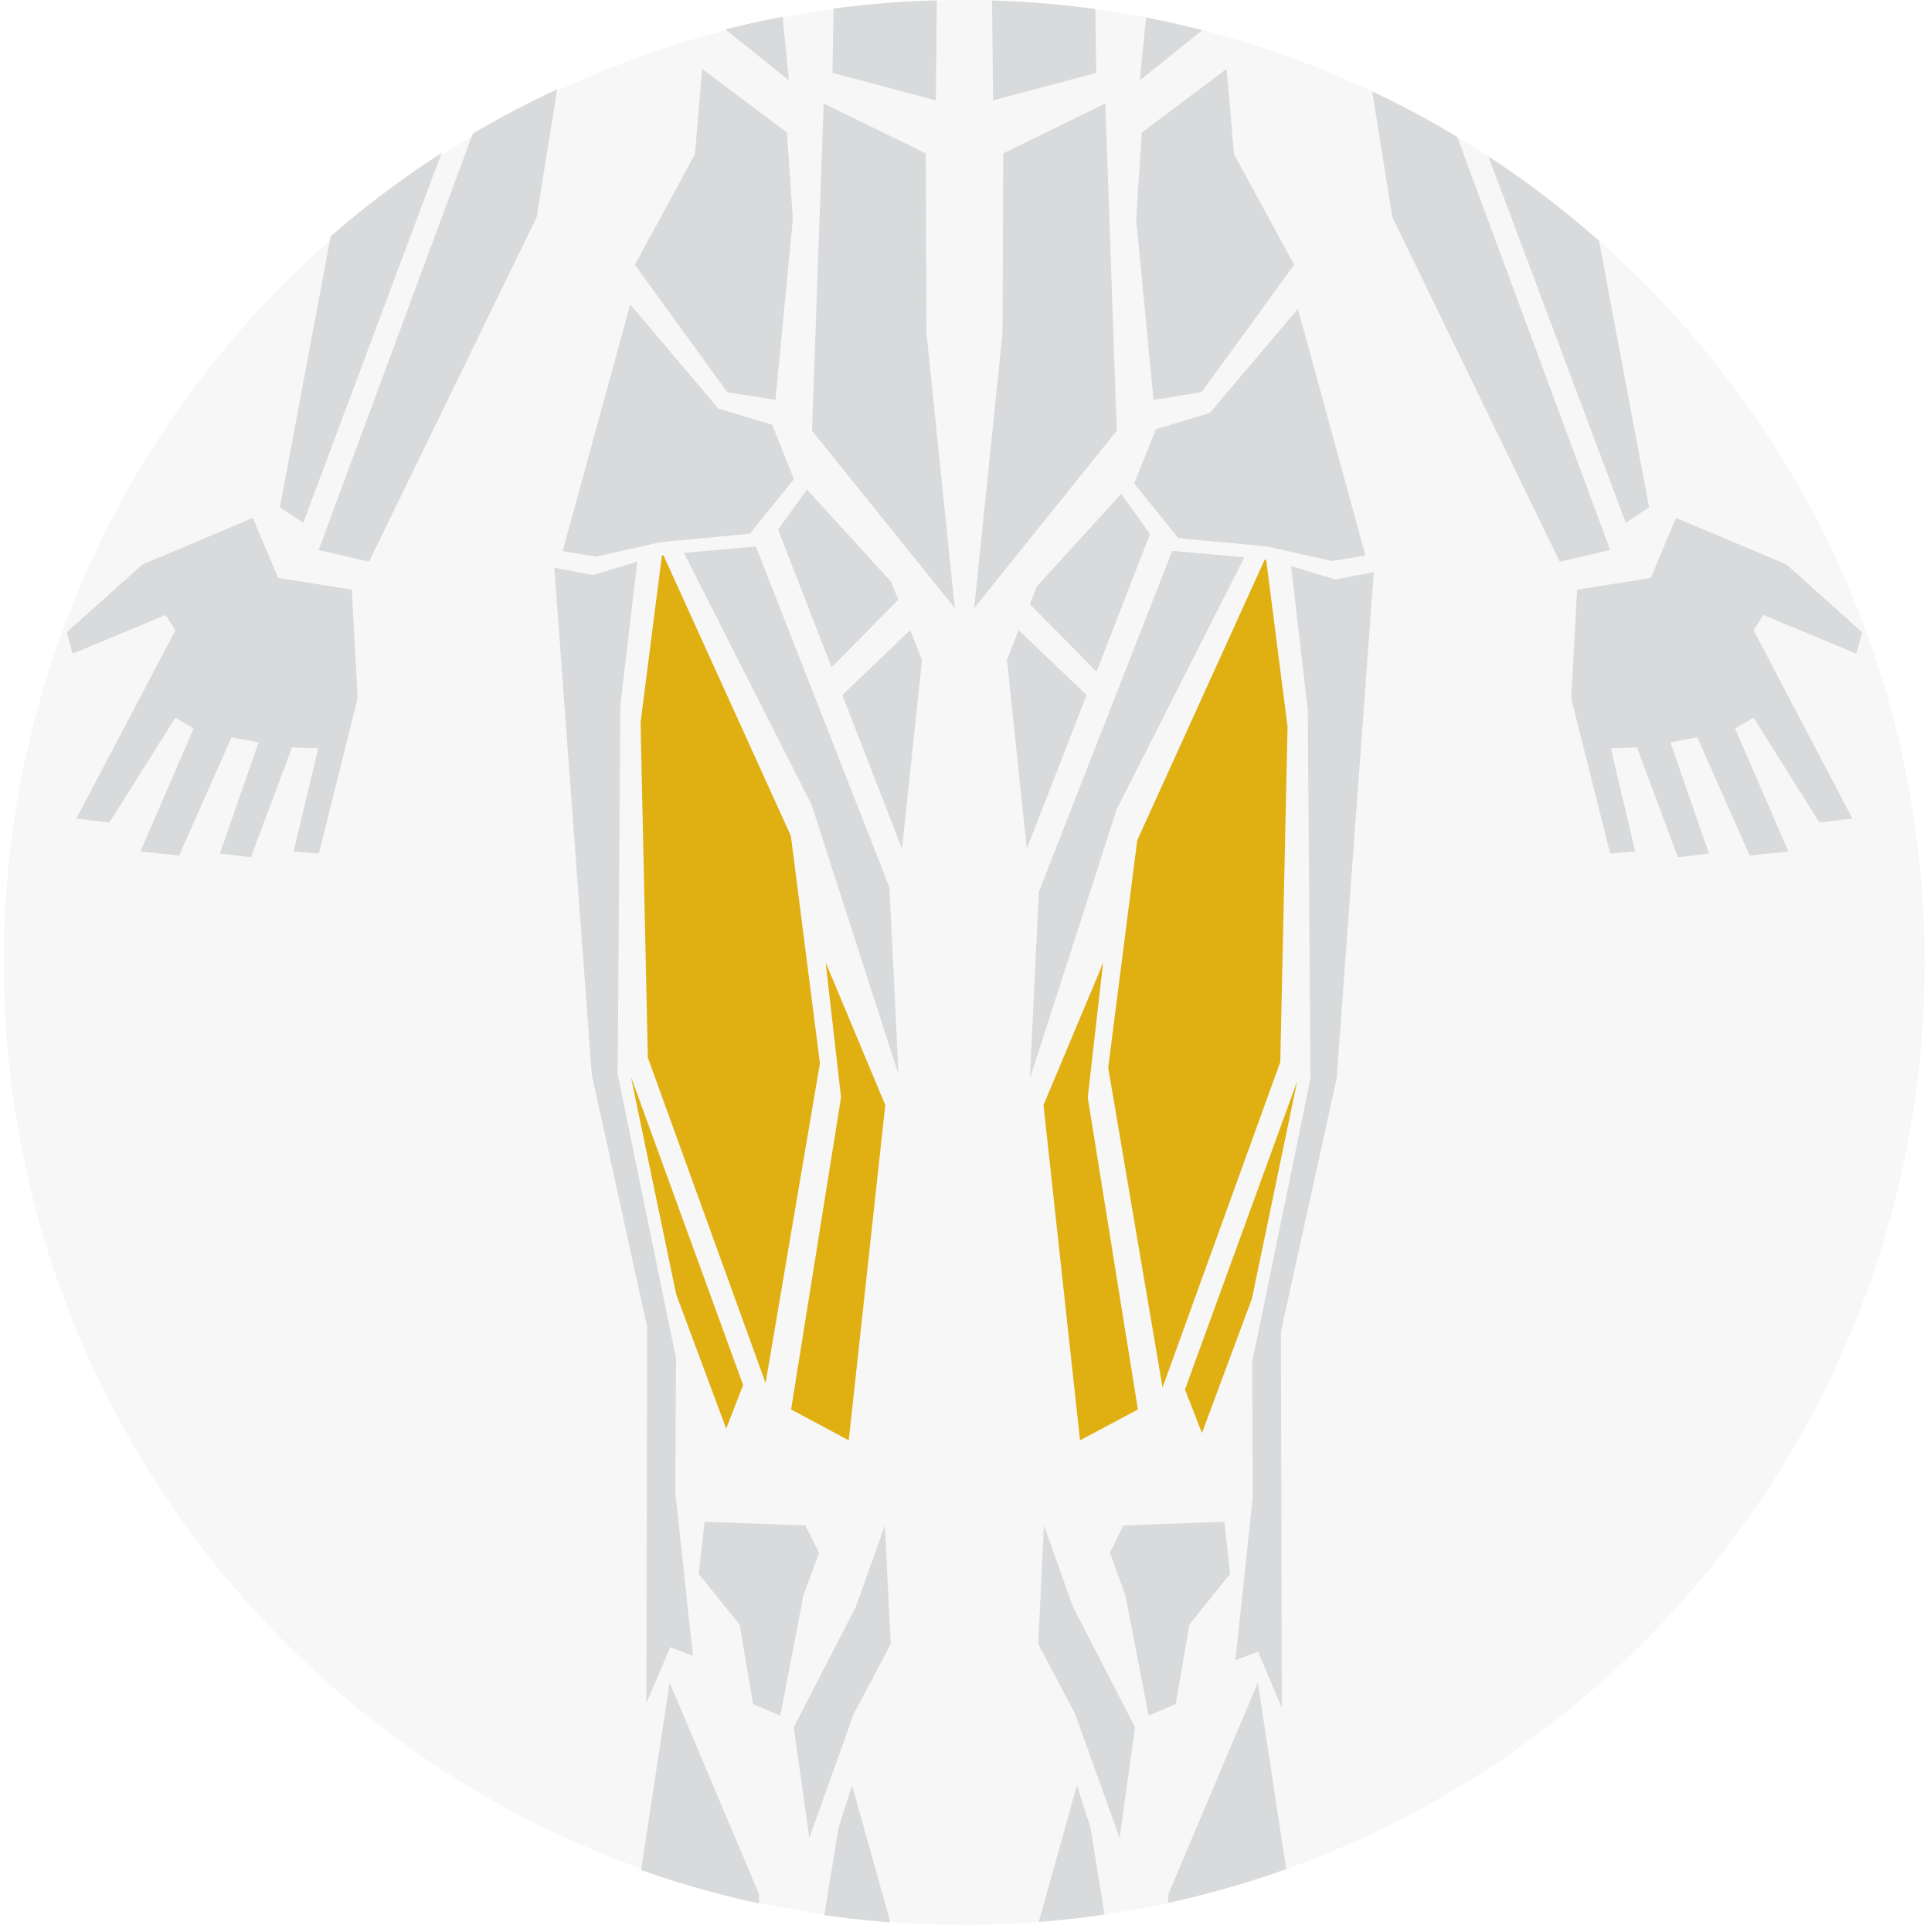
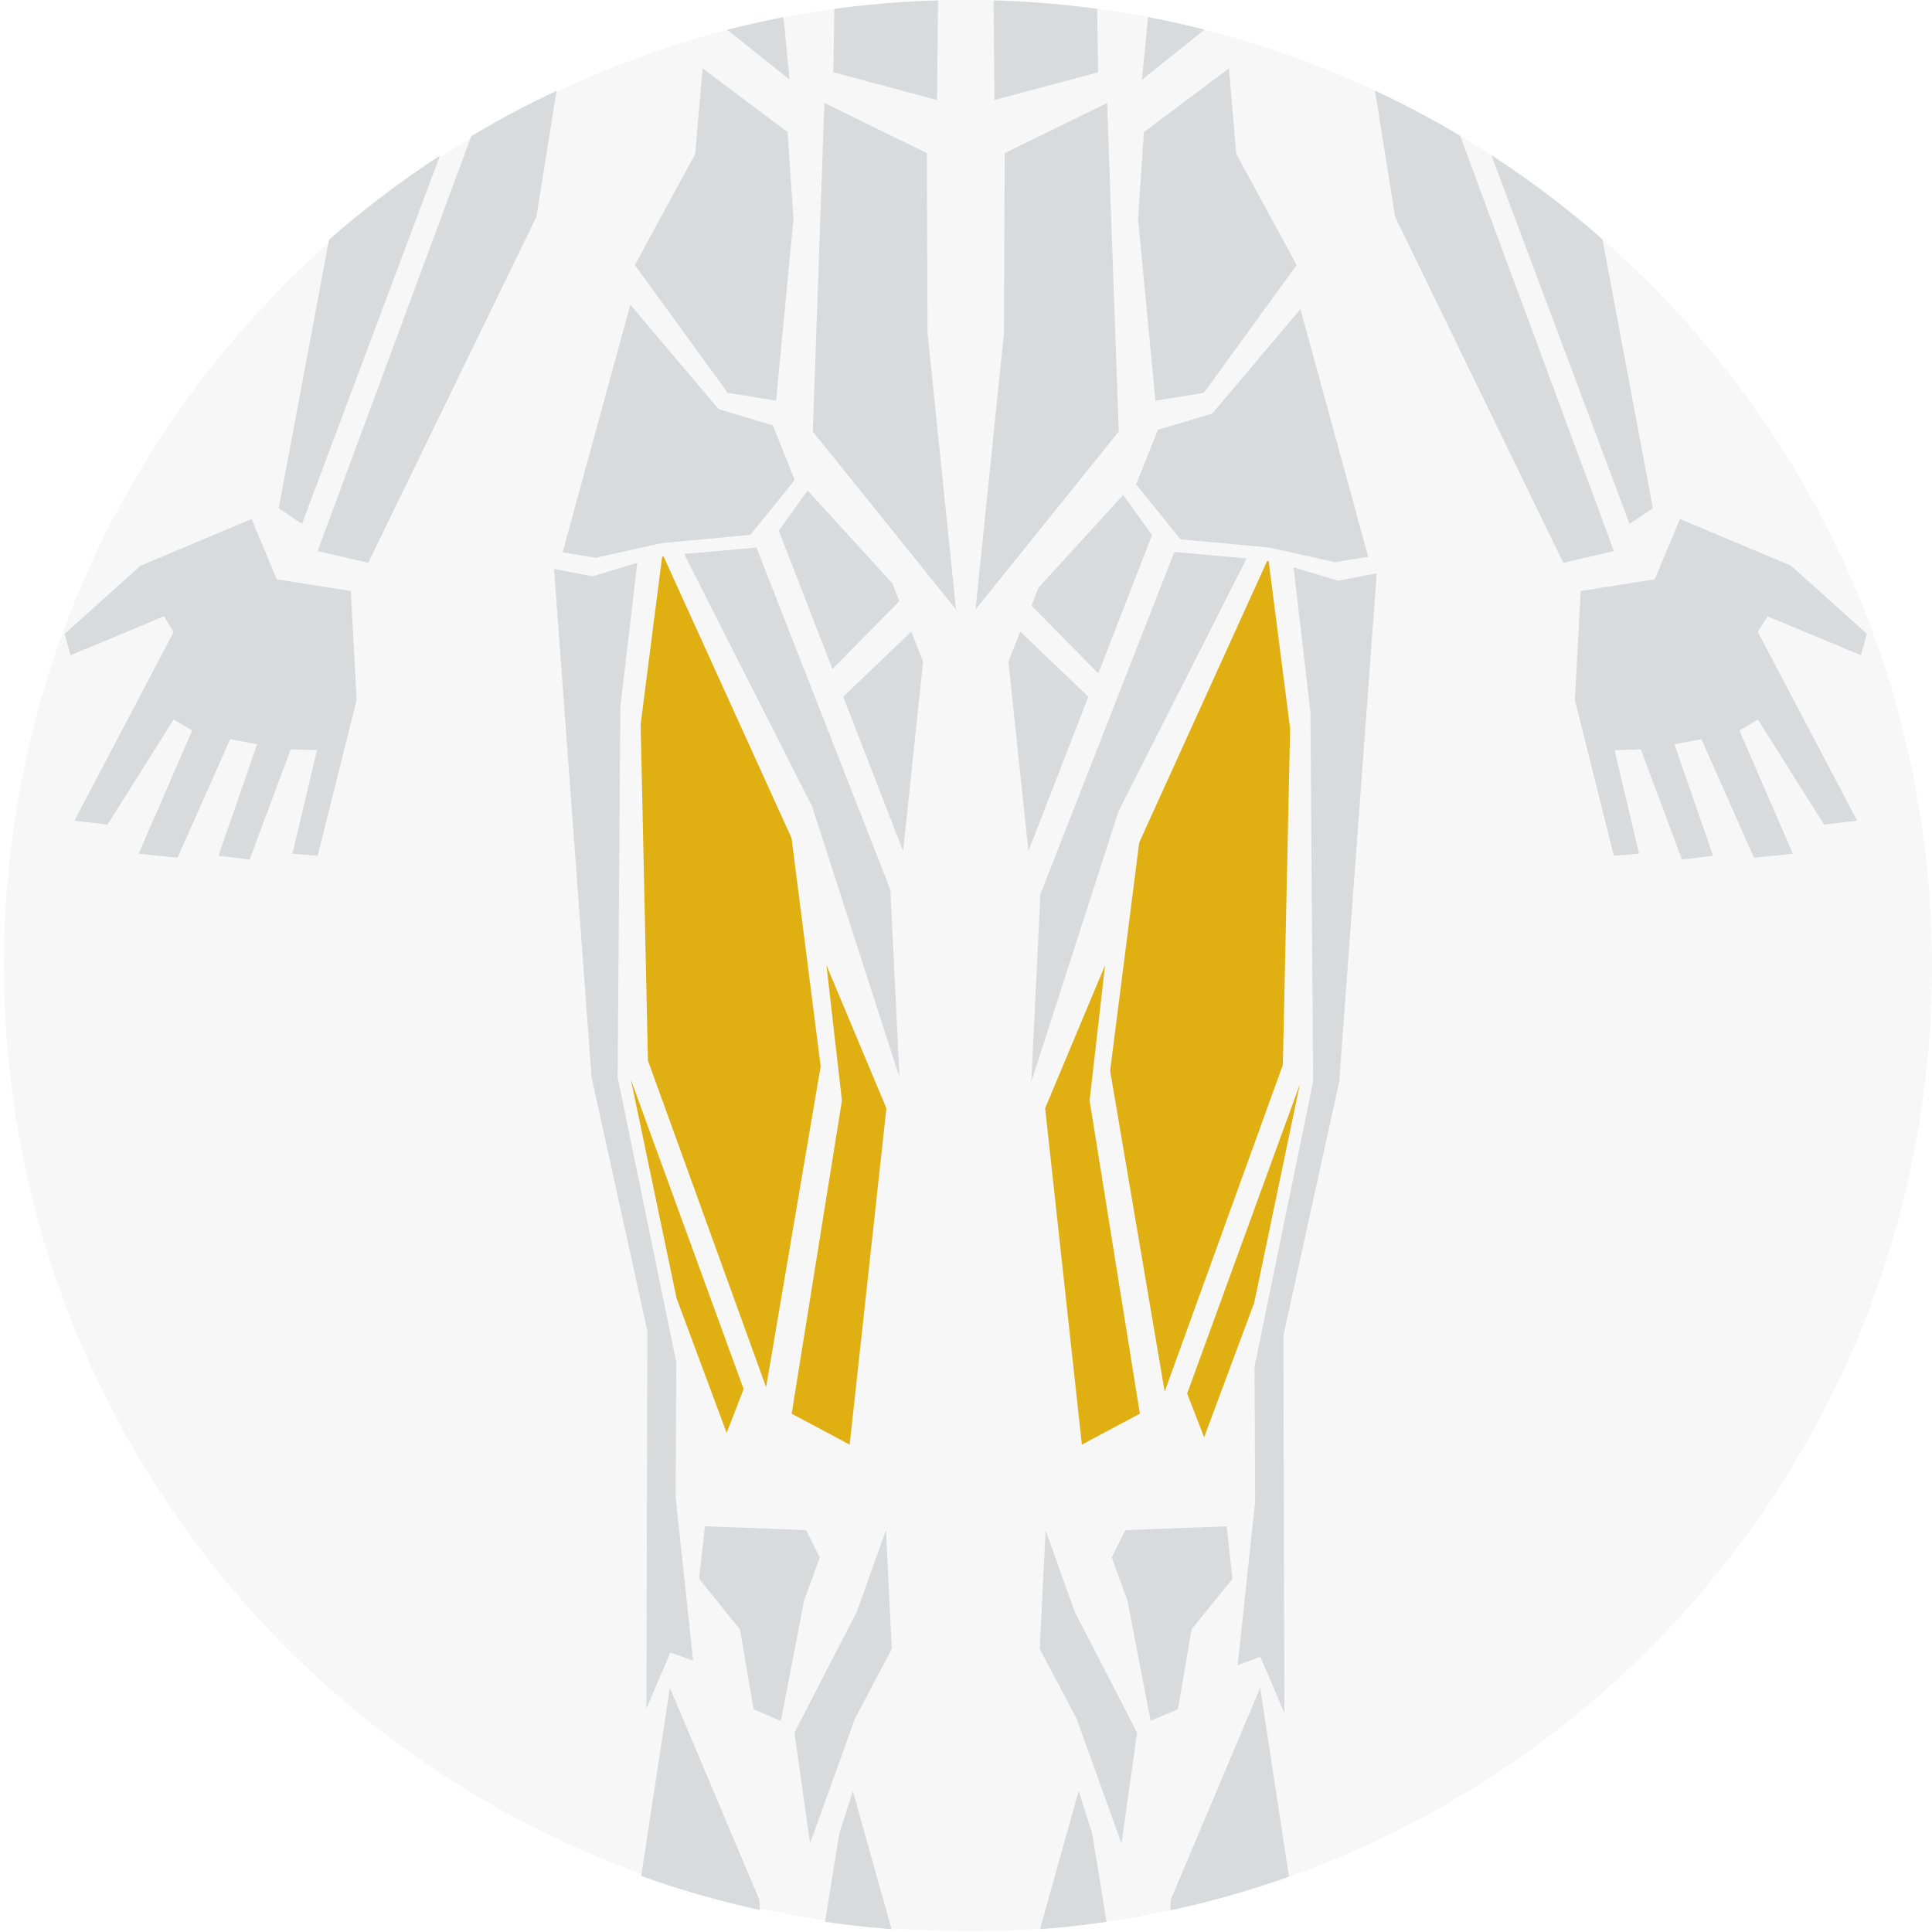
- <svg xmlns="http://www.w3.org/2000/svg" xmlns:xlink="http://www.w3.org/1999/xlink" version="1.1" id="Layer_1" x="0px" y="0px" viewBox="0 0 875.4 877.8" style="enable-background:new 0 0 875.4 877.8;" xml:space="preserve">
-   <style type="text/css">
- 	.st0{clip-path:url(#SVGID_2_);fill:#F7F7F7;}
- 	.st1{clip-path:url(#SVGID_4_);}
- 	.st2{fill:#D9DADB;}
- 	.st3{clip-path:url(#SVGID_6_);fill:#D9DADB;}
- 	.st4{clip-path:url(#SVGID_8_);fill:#D9DADB;}
- 	.st5{clip-path:url(#SVGID_10_);fill:#D9DADB;}
- 	.st6{clip-path:url(#SVGID_12_);fill:#D9DADB;}
- 	.st7{clip-path:url(#SVGID_14_);fill:#D9DADB;}
- 	.st8{clip-path:url(#SVGID_16_);fill:#D9DADB;}
- 	.st9{clip-path:url(#SVGID_18_);fill:#D9DADB;}
- 	.st10{clip-path:url(#SVGID_20_);fill:#D9DADB;}
- 	.st11{clip-path:url(#SVGID_22_);fill:#D9DADB;}
- 	.st12{clip-path:url(#SVGID_24_);fill:#D9DADB;}
- 	.st13{clip-path:url(#SVGID_26_);fill:#E0AF12;}
- 	.st14{clip-path:url(#SVGID_28_);fill:#E0AF12;}
- 	.st15{clip-path:url(#SVGID_30_);fill:#E0AF12;}
- 	.st16{clip-path:url(#SVGID_32_);}
- 	.st17{fill:#E0AF12;}
- 	.st18{clip-path:url(#SVGID_34_);fill:#D9DADB;}
- 	.st19{clip-path:url(#SVGID_36_);fill:#D9DADB;}
- 	.st20{clip-path:url(#SVGID_38_);fill:#D9DADB;}
- 	.st21{clip-path:url(#SVGID_40_);fill:#D9DADB;}
- 	.st22{clip-path:url(#SVGID_42_);fill:#D9DADB;}
- 	.st23{clip-path:url(#SVGID_44_);fill:#D9DADB;}
- 	.st24{clip-path:url(#SVGID_46_);fill:#D9DADB;}
- 	.st25{clip-path:url(#SVGID_48_);fill:#D9DADB;}
- 	.st26{clip-path:url(#SVGID_50_);fill:#D9DADB;}
- 	.st27{clip-path:url(#SVGID_52_);fill:#D9DADB;}
- 	.st28{clip-path:url(#SVGID_54_);}
- </style>
-   <g id="Front_Abs">
-     <g>
-       <g>
-         <defs>
-           <circle id="SVGID_1_" cx="437.3" cy="437.3" r="437.3" />
-         </defs>
-         <clipPath id="SVGID_2_">
-           <use xlink:href="#SVGID_1_" style="overflow:visible;" />
-         </clipPath>
-         <circle class="st0" cx="439" cy="437.3" r="437.3" />
-       </g>
-       <g>
-         <defs>
-           <circle id="SVGID_3_" cx="437.3" cy="437.3" r="437.3" />
-         </defs>
-         <clipPath id="SVGID_4_">
-           <use xlink:href="#SVGID_3_" style="overflow:visible;" />
-         </clipPath>
-         <g class="st1">
-           <polygon class="st2" points="387.8,-409.3 419.8,-360.9 435.6,-305.3 398.8,-334.6 384,-387.1     " />
-           <polygon class="st2" points="372.5,-374 380.4,-337.3 334,-325.9 304.3,-336.4     " />
-           <polygon class="st2" points="342.8,-312.8 306,-247.1 265.8,-227 290.3,-207.7 309.5,-151.7 354.1,-133.3 425.3,-168.5       407.5,-306.6     " />
-           <path class="st2" d="M270.5-68.5c0.5-0.4,1.1-0.7,1.6-1L286.8-178l-28-40.3l-28.9,42l-24.5,147l2.2,19.7      C227.4-30.4,248-50.5,270.5-68.5z" />
-           <path class="st2" d="M211.2,6c-0.5,0.6-1.1,1-1.7,1.3l3.7,32.6l51.6-55.1l4.8-35.6C248.9-33.2,229.7-14,211.2,6z" />
-           <polygon class="st2" points="216.7,55.7 144.8,249.9 167.7,255.2 243.9,98.6 257.9,11.1     " />
-           <polygon class="st2" points="195.7,-19.6 206.2,54.8 137.8,237.5 127.2,230.5 153.6,89.5     " />
-           <polygon class="st2" points="215.9,-183.2 202.7,-43.2 194,-147.3     " />
-           <polygon class="st2" points="522.6,-521.3 522.6,-572.8 495.4,-619.7 437.3,-638.5 379.3,-619.7 352.1,-572.8 352.1,-521.3       339,-518.5 344.6,-473.5 366.2,-466 389.6,-417.3 437.6,-396.8 485.1,-417.3 508.5,-466 530.1,-473.5 535.7,-518.5     " />
-           <polygon class="st2" points="114.9,235.3 126.4,262.6 159.9,267.9 162.5,317.3 144.9,387.8 133.4,386.9 144.6,340 132.7,339.6       114,389.5 99.9,387.8 117.5,337.3 105.2,335 81.4,388.7 63.8,386.9 88,331 79.7,326.1 49.7,373.7 34.7,371.9 79.7,286.4       75.3,279.4 33,297 30.3,287.3 64.7,256.5     " />
-           <polygon class="st2" points="504,-374 496.2,-337.3 542.5,-325.9 572.3,-336.4     " />
-           <polygon class="st2" points="533.8,-312.8 570.5,-247.1 610.8,-227 586.3,-207.7 567,-151.7 522.4,-133.3 451.3,-168.5       469,-306.6     " />
-           <path class="st2" d="M606-68.5c-0.5-0.4-1.1-0.7-1.6-1L589.8-178l28-40.3l28.9,42l24.5,147l-2.2,19.7      C649.2-30.4,628.6-50.5,606-68.5z" />
-           <path class="st2" d="M665.3,6c0.5,0.6,1.1,1,1.7,1.3L663.3,40l-51.6-55.1l-4.8-35.6C627.7-33.2,646.8-14,665.3,6z" />
-           <polygon class="st2" points="659.8,55.7 731.7,249.9 708.8,255.2 632.7,98.6 618.7,11.1     " />
-           <polygon class="st2" points="680.8,-19.6 670.3,54.8 738.8,237.5 749.4,230.5 722.9,89.5     " />
-           <polygon class="st2" points="660.7,-183.2 673.8,-43.2 682.6,-147.3     " />
-           <polygon class="st2" points="761.6,235.3 750.2,262.6 716.7,267.9 714,317.3 731.7,387.8 743.1,386.9 732,340 743.9,339.6       762.5,389.5 776.6,387.8 759.1,337.3 771.3,335 795.1,388.7 812.7,386.9 788.5,331 796.9,326.1 826.8,373.7 841.8,371.9       796.9,286.4 801.3,279.4 843.6,297 846.2,287.3 811.9,256.5     " />
-           <path class="st2" d="M588.6-332.1l16.1-8.7l50.4,55.7l0.3,21.2C655.3-263.8,589.6-331.6,588.6-332.1z" />
-           <path class="st2" d="M583.5-329.7c0,1.1,70.7,75.3,70.7,75.3l2.1,65.9l-24.5-42l-47.3-20.1l-33.3-61.3L583.5-329.7z" />
-           <path class="st2" d="M288-332.1l-16.1-8.7L221.5-285l-0.3,21.2C221.2-263.8,287-331.6,288-332.1z" />
-           <path class="st2" d="M293.1-329.7c0,1.1-70.7,75.3-70.7,75.3l-2.1,65.9l24.5-42l47.3-20.1l33.3-61.3L293.1-329.7z" />
-           <polygon class="st2" points="487.9,-409.3 456,-360.9 440.2,-305.3 477,-334.6 489.7,-388     " />
-           <polygon class="st2" points="387.2,811.2 381,830.6 367.8,912.5 366,1021.8 384.5,1128.4 383.6,991.8 403,937.2 405.7,877.3           " />
-           <polygon class="st2" points="489.4,811.2 495.6,830.6 508.8,912.5 510.5,1021.8 492,1128.4 492.9,991.8 473.5,937.2       470.9,877.3     " />
-         </g>
-       </g>
-       <g>
-         <defs>
-           <circle id="SVGID_5_" cx="437.3" cy="437.3" r="437.3" />
-         </defs>
-         <clipPath id="SVGID_6_">
-           <use xlink:href="#SVGID_5_" style="overflow:visible;" />
-         </clipPath>
-         <polygon class="st3" points="408,1188.9 405.7,1253.6 399.5,1279.1 381,1279.1 375.7,1261.5 369.5,1260.6 370.9,1278.2      347.5,1271.2 341.3,1267.7 314.9,1261.9 314,1241.2 339.6,1198.1 353.1,1181.1 381.9,1197.5    " />
-       </g>
-       <g>
-         <defs>
-           <circle id="SVGID_7_" cx="437.3" cy="437.3" r="437.3" />
-         </defs>
-         <clipPath id="SVGID_8_">
-           <use xlink:href="#SVGID_7_" style="overflow:visible;" />
-         </clipPath>
-         <polygon class="st4" points="467.9,1188.9 470.2,1253.6 476.4,1279.1 494.9,1279.1 500.2,1261.5 506.4,1260.6 505,1278.2      528.4,1271.2 534.6,1267.7 561,1261.9 561.9,1241.2 536.3,1198.1 522.8,1181.1 494,1197.5    " />
-       </g>
-       <g>
-         <defs>
-           <circle id="SVGID_9_" cx="437.3" cy="437.3" r="437.3" />
-         </defs>
-         <clipPath id="SVGID_10_">
-           <use xlink:href="#SVGID_9_" style="overflow:visible;" />
-         </clipPath>
-         <polygon class="st5" points="346.2,1140.7 345.2,1150.9 356.9,1173.8 381.3,1189.7 406.4,1181.5 398.5,1157.6    " />
-       </g>
-       <g>
-         <defs>
-           <circle id="SVGID_11_" cx="437.3" cy="437.3" r="437.3" />
-         </defs>
-         <clipPath id="SVGID_12_">
-           <use xlink:href="#SVGID_11_" style="overflow:visible;" />
-         </clipPath>
-         <polygon class="st6" points="529.7,1140.7 530.7,1150.9 519,1173.8 494.6,1189.7 469.5,1181.5 477.4,1157.6    " />
-       </g>
-       <g>
-         <defs>
-           <circle id="SVGID_13_" cx="437.3" cy="437.3" r="437.3" />
-         </defs>
-         <clipPath id="SVGID_14_">
-           <use xlink:href="#SVGID_13_" style="overflow:visible;" />
-         </clipPath>
-         <polygon class="st7" points="344.9,860.5 349.3,1024.5 381,1143.3 344.4,1132.2 282.3,909 304.3,764.5    " />
-       </g>
-       <g>
-         <defs>
-           <circle id="SVGID_15_" cx="437.3" cy="437.3" r="437.3" />
-         </defs>
-         <clipPath id="SVGID_16_">
-           <use xlink:href="#SVGID_15_" style="overflow:visible;" />
-         </clipPath>
-         <polygon class="st8" points="531,860.5 526.6,1024.5 494.9,1143.3 531.5,1132.2 593.6,909 571.6,764.5    " />
-       </g>
-       <g>
-         <defs>
-           <circle id="SVGID_17_" cx="437.3" cy="437.3" r="437.3" />
-         </defs>
-         <clipPath id="SVGID_18_">
-           <use xlink:href="#SVGID_17_" style="overflow:visible;" />
-         </clipPath>
-         <polygon class="st9" points="320.2,691.4 317.5,715.1 336.1,738.1 342.2,774.2 354.6,779.5 365.1,724.8 372.2,705.5 366,693.1         " />
-       </g>
-       <g>
-         <defs>
-           <circle id="SVGID_19_" cx="437.3" cy="437.3" r="437.3" />
-         </defs>
-         <clipPath id="SVGID_20_">
-           <use xlink:href="#SVGID_19_" style="overflow:visible;" />
-         </clipPath>
-         <polygon class="st10" points="402.1,693.1 388.9,730.1 360.7,784.8 367.8,835 388,778.6 404.8,746.9    " />
-       </g>
-       <g>
-         <defs>
-           <circle id="SVGID_21_" cx="437.3" cy="437.3" r="437.3" />
-         </defs>
-         <clipPath id="SVGID_22_">
-           <use xlink:href="#SVGID_21_" style="overflow:visible;" />
-         </clipPath>
-         <polygon class="st11" points="556.4,691.4 559,715.1 540.5,738.1 534.3,774.2 522,779.5 511.4,724.8 504.4,705.5 510.5,693.1         " />
-       </g>
-       <g>
-         <defs>
-           <circle id="SVGID_23_" cx="437.3" cy="437.3" r="437.3" />
-         </defs>
-         <clipPath id="SVGID_24_">
-           <use xlink:href="#SVGID_23_" style="overflow:visible;" />
-         </clipPath>
-         <polygon class="st12" points="474.4,693.1 487.6,730.1 515.8,784.8 508.8,835 488.5,778.6 471.8,746.9    " />
-       </g>
-       <g>
-         <defs>
-           <circle id="SVGID_25_" cx="437.3" cy="437.3" r="437.3" />
-         </defs>
-         <clipPath id="SVGID_26_">
-           <use xlink:href="#SVGID_25_" style="overflow:visible;" />
-         </clipPath>
-         <polygon class="st13" points="301.5,252.3 359.4,379.8 372.6,483.1 347.9,628.4 294.4,480.5 291.1,328.2 300.8,252.4    " />
-       </g>
-       <g>
-         <defs>
-           <circle id="SVGID_27_" cx="437.3" cy="437.3" r="437.3" />
-         </defs>
-         <clipPath id="SVGID_28_">
-           <use xlink:href="#SVGID_27_" style="overflow:visible;" />
-         </clipPath>
-         <polygon class="st14" points="294.1,524.7 286.7,489.2 337.7,629.3 330,649.1 307.3,588.1    " />
-       </g>
-       <g>
-         <defs>
-           <circle id="SVGID_29_" cx="437.3" cy="437.3" r="437.3" />
-         </defs>
-         <clipPath id="SVGID_30_">
-           <use xlink:href="#SVGID_29_" style="overflow:visible;" />
-         </clipPath>
-         <polygon class="st15" points="375.2,437.3 376.6,440.6 402.3,502.1 385.7,654.4 359.5,640.4 382.2,498.6    " />
-       </g>
-       <g>
-         <defs>
-           <circle id="SVGID_31_" cx="437.3" cy="437.3" r="437.3" />
-         </defs>
-         <clipPath id="SVGID_32_">
-           <use xlink:href="#SVGID_31_" style="overflow:visible;" />
-         </clipPath>
-         <g class="st16">
-           <polygon class="st17" points="501.3,437.3 500,440.6 474.2,502.1 490.8,654.4 517.1,640.4 494.3,498.6     " />
-           <polygon class="st17" points="574.7,254.3 516.8,381.8 503.6,485.1 528.3,630.4 581.8,482.5 585.1,330.2 575.4,254.4     " />
-           <polygon class="st17" points="582.1,526.7 589.5,491.2 538.5,631.3 546.2,651.1 568.9,590.1     " />
-         </g>
-       </g>
-       <g>
-         <defs>
-           <circle id="SVGID_33_" cx="437.3" cy="437.3" r="437.3" />
-         </defs>
-         <clipPath id="SVGID_34_">
-           <use xlink:href="#SVGID_33_" style="overflow:visible;" />
-         </clipPath>
-         <polygon class="st18" points="286.4,138.3 255.7,250.4 270.8,252.9 300.4,246.3 340.7,242.5 360.8,217.7 350.9,193 326.4,185.6         " />
-       </g>
-       <g>
-         <defs>
-           <circle id="SVGID_35_" cx="437.3" cy="437.3" r="437.3" />
-         </defs>
-         <clipPath id="SVGID_36_">
-           <use xlink:href="#SVGID_35_" style="overflow:visible;" />
-         </clipPath>
-         <polygon class="st19" points="589.8,140.3 620.5,252.4 605.4,254.9 575.8,248.3 535.5,244.5 515.4,219.7 525.3,195 549.8,187.6         " />
-       </g>
-       <g>
-         <defs>
-           <circle id="SVGID_37_" cx="437.3" cy="437.3" r="437.3" />
-         </defs>
-         <clipPath id="SVGID_38_">
-           <use xlink:href="#SVGID_37_" style="overflow:visible;" />
-         </clipPath>
-         <polygon class="st20" points="343.5,248.3 310.8,251.2 368.8,365.6 408.3,488.1 404.2,403.2    " />
-       </g>
-       <g>
-         <defs>
-           <circle id="SVGID_39_" cx="437.3" cy="437.3" r="437.3" />
-         </defs>
-         <clipPath id="SVGID_40_">
-           <use xlink:href="#SVGID_39_" style="overflow:visible;" />
-         </clipPath>
-         <polygon class="st21" points="407.7,273 408.2,272.4 405,264.4 366.7,222.4 353.6,240.6 377.9,303.2    " />
-       </g>
-       <g>
-         <defs>
-           <circle id="SVGID_41_" cx="437.3" cy="437.3" r="437.3" />
-         </defs>
-         <clipPath id="SVGID_42_">
-           <use xlink:href="#SVGID_41_" style="overflow:visible;" />
-         </clipPath>
-         <polygon class="st22" points="382.8,315.8 409.9,385.7 419,299.9 413.6,286.3    " />
-       </g>
-       <g>
-         <defs>
-           <circle id="SVGID_43_" cx="437.3" cy="437.3" r="437.3" />
-         </defs>
-         <clipPath id="SVGID_44_">
-           <use xlink:href="#SVGID_43_" style="overflow:visible;" />
-         </clipPath>
-         <polygon class="st23" points="493.8,315.8 466.6,385.7 457.6,299.9 462.9,286.3    " />
-       </g>
-       <g>
-         <defs>
-           <circle id="SVGID_45_" cx="437.3" cy="437.3" r="437.3" />
-         </defs>
-         <clipPath id="SVGID_46_">
-           <use xlink:href="#SVGID_45_" style="overflow:visible;" />
-         </clipPath>
-         <polygon class="st24" points="532.7,250.3 565.5,253.2 507.5,367.6 468,490.1 472.1,405.2    " />
-       </g>
-       <g>
-         <defs>
-           <circle id="SVGID_47_" cx="437.3" cy="437.3" r="437.3" />
-         </defs>
-         <clipPath id="SVGID_48_">
-           <use xlink:href="#SVGID_47_" style="overflow:visible;" />
-         </clipPath>
-         <polygon class="st25" points="468.5,275 468,274.4 471.2,266.4 509.5,224.4 522.6,242.6 498.3,305.2    " />
-       </g>
-       <g>
-         <defs>
-           <circle id="SVGID_49_" cx="437.3" cy="437.3" r="437.3" />
-         </defs>
-         <clipPath id="SVGID_50_">
-           <use xlink:href="#SVGID_49_" style="overflow:visible;" />
-         </clipPath>
-         <polygon class="st26" points="269.4,261.3 289.6,255.2 281.9,320.5 280.7,488.1 307.2,617.1 306.9,678.2 314.9,752.3      304.6,748.4 293.7,773.9 294.1,603 268.9,488.1 251.9,257.9    " />
-       </g>
-       <g>
-         <defs>
-           <circle id="SVGID_51_" cx="437.3" cy="437.3" r="437.3" />
-         </defs>
-         <clipPath id="SVGID_52_">
-           <use xlink:href="#SVGID_51_" style="overflow:visible;" />
-         </clipPath>
-         <polygon class="st27" points="606.8,263.3 586.7,257.2 594.3,322.5 595.5,490.1 569,619.1 569.3,680.2 561.4,754.3 571.7,750.4      582.5,775.9 582.1,605 607.4,490.1 624.3,259.9    " />
-       </g>
-       <g>
-         <defs>
-           <circle id="SVGID_53_" cx="437.3" cy="437.3" r="437.3" />
-         </defs>
-         <clipPath id="SVGID_54_">
-           <use xlink:href="#SVGID_53_" style="overflow:visible;" />
-         </clipPath>
-         <g class="st28">
-           <polygon class="st2" points="324,-85.6 351.5,-70.3 348.3,-106.5     " />
-           <polygon class="st2" points="346.4,-120.2 293.8,-142.1 313.6,-88.7     " />
-           <polygon class="st2" points="313.9,-83.5 349.8,-61.6 355.9,-17.8 320.9,-40.6     " />
-           <polygon class="st2" points="322.6,-30.1 354.1,-8.2 358.5,36.5 323.5,8.4     " />
-           <polygon class="st2" points="357.6,60.2 319.1,31.3 315.8,70.1 288.5,120.3 330.5,178.2 352.4,181.7 360.3,99.5     " />
-           <polygon class="st2" points="552.5,-85.6 525,-70.3 528.2,-106.5     " />
-           <polygon class="st2" points="530.2,-120.2 582.8,-142.1 563,-88.7     " />
-           <polygon class="st2" points="562.7,-83.5 526.8,-61.6 520.7,-17.8 555.7,-40.6     " />
-           <polygon class="st2" points="553.9,-30.1 522.4,-8.2 518,36.5 553,8.4     " />
-           <polygon class="st2" points="518.9,60.2 557.4,31.3 560.8,70.1 588.1,120.3 546,178.2 524.2,181.7 516.3,99.5     " />
-           <g>
-             <polygon class="st2" points="365.1,-120.9 431.2,-150.6 429.2,-102.4 369.8,-72      " />
-             <polygon class="st2" points="375.7,-60.1 377,-25.7 425.9,-36.3 428.6,-83.2      " />
-             <polygon class="st2" points="433.9,276.3 421,151.2 420.7,69.7 374.3,47 369,195.7      " />
-             <polygon class="st2" points="379,-9.2 378.3,33.1 425.3,45.6 425.9,-20.4      " />
-             <polygon class="st2" points="511.4,-120.9 445.3,-150.6 447.3,-102.4 506.8,-72      " />
-             <polygon class="st2" points="500.9,-60.1 499.5,-25.7 450.6,-36.3 448,-83.2      " />
-             <polygon class="st2" points="442.7,276.3 455.6,151.2 455.9,69.7 502.3,47 507.5,195.7      " />
-             <polygon class="st2" points="497.5,-9.2 498.2,33.1 451.3,45.6 450.6,-20.4      " />
-           </g>
-         </g>
-       </g>
+ <svg xmlns="http://www.w3.org/2000/svg" viewBox="0 0 874.68 874.68">
+   <defs>
+     <style>.cls-1{fill:none;}.cls-2{clip-path:url(#clip-path);}.cls-3{fill:#d9dadb;}.cls-4{clip-path:url(#clip-path-2);}.cls-5{clip-path:url(#clip-path-3);}.cls-6{clip-path:url(#clip-path-4);}.cls-7{clip-path:url(#clip-path-5);}.cls-8{fill:#f7f7f7;}.cls-9{fill:#e0af12;}.cls-10{clip-path:url(#clip-path-6);}.cls-11{clip-path:url(#clip-path-7);}</style>
+     <clipPath id="clip-path">
+       <circle class="cls-1" cx="-75.54" cy="3296.08" r="430.53" />
+     </clipPath>
+     <clipPath id="clip-path-2">
+       <circle class="cls-1" cx="-567.48" cy="2346.13" r="430.53" />
+     </clipPath>
+     <clipPath id="clip-path-3">
+       <circle class="cls-1" cx="391.69" cy="2346.13" r="437.34" />
+     </clipPath>
+     <clipPath id="clip-path-4">
+       <circle class="cls-1" cx="1322.33" cy="2346.12" r="437.34" />
+     </clipPath>
+     <clipPath id="clip-path-5">
+       <circle class="cls-1" cx="437.34" cy="437.34" r="437.34" />
+     </clipPath>
+     <clipPath id="clip-path-6">
+       <circle class="cls-1" cy="-487.17" r="437.34" />
+     </clipPath>
+     <clipPath id="clip-path-7">
+       <circle class="cls-1" cx="917.23" cy="-487.35" r="437.34" />
+     </clipPath>
+   </defs>
+   <g id="Front_Left_Ankle" data-name="Front Left Ankle">
+     <g class="cls-2">
+       <polygon class="cls-3" points="86.06 226.4 86.06 131.17 35.85 44.6 -71.55 9.73 -178.85 44.6 -229.06 131.17 -229.06 226.4 -253.3 231.59 -242.91 314.7 -203.09 328.55 -159.8 418.59 -71.08 456.49 16.8 418.59 60.09 328.55 99.91 314.7 110.3 231.59 86.06 226.4" />
+       <polygon class="cls-3" points="51.77 498.63 37.21 566.58 122.95 587.61 177.96 568.19 51.77 498.63" />
+       <polygon class="cls-3" points="106.78 611.87 174.72 733.21 249.14 770.42 203.84 806.01 168.25 909.55 85.74 943.52 -45.73 878.55 -12.94 623.2 106.78 611.87" />
+       <path class="cls-3" d="M240.28,1063.42a13.48,13.48,0,0,0-3-1.77L210.31,861l51.77-74.41,53.39,77.65L360.77,1136l-4.16,36.48C320.1,1133.76,282,1096.62,240.28,1063.42Z" />
+       <polygon class="cls-3" points="341.36 851.31 365.62 1110.15 381.8 917.64 341.36 851.31" />
+       <path class="cls-3" d="M208.06,576.2l29.76-16.1,93.13,103,.51,39.23S209.86,577.12,208.06,576.2Z" />
+       <path class="cls-3" d="M198.6,580.47c0,2.06,130.72,139.27,130.72,139.27l3.95,121.86L288,764l-87.36-37.21L139.13,613.49Z" />
+       <polygon class="cls-3" points="21.95 433.44 -37.08 522.89 -66.27 625.67 1.75 571.43 25.37 472.85 21.95 433.44" />
+     </g>
+     <g class="cls-4">
+       <polygon class="cls-3" points="-113.38 203.88 -132.79 341.39 -6.25 679.1 13.3 666.07 -35.57 405.45 -113.38 203.88" />
+       <polygon class="cls-3" points="36 675.02 14.82 725.52 -47.07 735.29 -51.96 826.51 -19.38 956.82 1.79 955.19 -18.77 868.45 3.22 867.84 37.63 960.08 63.69 956.82 31.32 863.57 53.92 859.29 97.9 958.45 130.47 955.19 85.68 851.96 101.15 842.8 156.54 930.76 184.23 927.5 101.15 769.5 109.3 756.47 187.48 789.04 192.37 771.13 128.84 714.12 36 675.02" />
    </g>
  </g>
-   <g id="Layer_1_1_">
- </g>
+   <g id="Front_Right_Ankle" data-name="Front Right Ankle">
+     <g class="cls-5">
+       <path class="cls-3" d="M81.83,70.73a13.55,13.55,0,0,1,3-1.8l27.39-203.81L59.68-210.47,5.45-131.59l-46,276.09,4.22,37.06C.75,142.18,39.44,104.45,81.83,70.73Z" />
+       <path class="cls-3" d="M-29.57,210.57A12.63,12.63,0,0,1-32.75,213l7,61.29,97-103.53,9-66.77C41.17,137,5.15,173.11-29.57,210.57Z" />
+       <polygon class="cls-3" points="-19.2 303.9 -154.22 668.47 -111.2 678.4 31.75 384.43 58.04 220.09 -19.2 303.9" />
+       <path class="cls-3" d="M711.72,70.73a13.49,13.49,0,0,0-3-1.8L681.29-134.88l52.58-75.59,54.24,78.88,46,276.09-4.22,37.06C792.81,142.18,754.12,104.45,711.72,70.73Z" />
+       <path class="cls-3" d="M823.13,210.57a12.63,12.63,0,0,0,3.18,2.46l-7,61.29-97-103.53-9-66.77C752.39,137,788.4,173.11,823.13,210.57Z" />
+       <polygon class="cls-3" points="812.76 303.9 947.78 668.47 904.76 678.4 761.81 384.43 735.52 220.09 812.76 303.9" />
+       <polygon class="cls-3" points="852.2 162.57 832.48 302.26 961.02 645.31 980.87 632.07 931.23 367.33 852.2 162.57" />
+       <polygon class="cls-3" points="814.4 -144.74 839.05 118.2 855.48 -77.36 814.4 -144.74" />
+       <polygon class="cls-3" points="139.93 673.05 248.69 912.49 273.42 1106.4 227.06 1379.2 126.59 1101.47 120.41 815.53 138.66 673.22 139.93 673.05" />
+       <polygon class="cls-3" points="652.99 676.8 544.23 916.24 519.5 1110.16 565.87 1382.96 666.33 1105.23 672.51 819.28 654.26 676.98 652.99 676.8" />
+       <polygon class="cls-3" points="111.63 459.04 54.03 669.52 82.33 674.13 137.96 661.71 213.56 654.67 251.38 608.05 232.79 561.61 186.66 547.77 111.63 459.04" />
+       <polygon class="cls-3" points="681.3 462.8 738.89 673.28 710.6 677.88 654.97 665.47 579.36 658.43 541.54 611.81 560.13 565.37 606.26 551.53 681.3 462.8" />
+       <polygon class="cls-3" points="218.86 665.48 157.35 670.91 266.24 885.72 340.43 1115.8 332.7 956.39 218.86 665.48" />
+       <polygon class="cls-3" points="339.36 711.98 340.24 710.87 334.31 695.77 262.32 616.96 237.81 651.07 283.45 768.7 339.36 711.98" />
+       <polygon class="cls-3" points="292.59 792.26 343.52 923.52 360.52 762.47 350.47 736.89 292.59 792.26" />
+       <polygon class="cls-3" points="500.97 792.26 450.04 923.52 433.04 762.47 443.09 736.89 500.97 792.26" />
+       <polygon class="cls-3" points="574.06 669.23 635.58 674.67 526.68 889.48 452.49 1119.55 460.22 960.14 574.06 669.23" />
+       <polygon class="cls-3" points="453.57 715.73 452.68 714.62 458.61 699.53 530.6 620.71 555.11 654.83 509.48 772.45 453.57 715.73" />
+       <polygon class="cls-3" points="79.67 689.9 117.54 678.4 103.16 801.09 100.86 1115.8 150.69 1357.94 150.13 1472.74 165.03 1611.82 145.69 1604.64 125.3 1652.42 126.12 1331.46 78.67 1115.8 46.77 683.59 79.67 689.9" />
+       <polygon class="cls-3" points="713.26 693.65 675.39 682.16 689.76 804.85 692.06 1119.55 642.24 1361.7 642.79 1476.5 627.89 1615.58 647.23 1608.39 667.63 1656.17 666.8 1335.22 714.25 1119.55 746.15 687.34 713.26 693.65" />
+       <polygon class="cls-3" points="182.29 38.6 233.88 67.26 227.92 -0.66 182.29 38.6" />
+       <polygon class="cls-3" points="224.27 -26.47 125.42 -67.5 162.64 32.68 224.27 -26.47" />
+       <polygon class="cls-3" points="163.22 42.57 230.59 83.66 242.1 165.82 176.36 123.1 163.22 42.57" />
+       <polygon class="cls-3" points="179.65 142.85 238.81 183.94 247.03 267.75 181.29 215.16 179.65 142.85" />
+       <polygon class="cls-3" points="245.36 312.3 173.05 258.07 166.77 330.93 115.48 425.24 194.44 533.97 235.52 540.55 250.31 386.07 245.36 312.3" />
+       <polygon class="cls-3" points="611.27 38.6 559.68 67.26 565.63 -0.66 611.27 38.6" />
+       <polygon class="cls-3" points="569.28 -26.47 668.14 -67.5 630.92 32.68 569.28 -26.47" />
+       <polygon class="cls-3" points="630.34 42.57 562.96 83.66 551.46 165.82 617.2 123.1 630.34 42.57" />
+       <polygon class="cls-3" points="613.91 142.85 554.75 183.94 546.53 267.75 612.26 215.16 613.91 142.85" />
+       <polygon class="cls-3" points="548.2 312.3 620.5 258.07 626.78 330.93 678.08 425.24 599.12 533.97 558.03 540.55 543.24 386.07 548.2 312.3" />
+       <polygon class="cls-3" points="259.43 -27.71 383.53 -83.55 379.81 7.04 268.12 64.12 259.43 -27.71" />
+       <polygon class="cls-3" points="279.29 86.46 281.77 150.99 373.6 131.13 378.56 43.02 279.29 86.46" />
+       <polygon class="cls-3" points="388.49 718.11 364.31 483.16 363.71 330.2 276.61 287.47 266.75 566.84 388.49 718.11" />
+       <polygon class="cls-3" points="285.49 182.01 284.25 261.44 372.36 285.01 373.6 160.92 285.49 182.01" />
+       <polygon class="cls-3" points="534.12 -27.71 410.03 -83.55 413.75 7.04 525.44 64.12 534.12 -27.71" />
+       <polygon class="cls-3" points="514.27 86.46 511.79 150.99 419.95 131.13 414.99 43.02 514.27 86.46" />
+       <polygon class="cls-3" points="405.06 718.11 429.24 483.16 429.85 330.2 516.95 287.47 526.81 566.84 405.06 718.11" />
+       <polygon class="cls-3" points="508.06 182.01 509.31 261.44 421.2 285.01 419.95 160.92 508.06 182.01" />
+     </g>
+   </g>
+   <g id="Front_Left_Foot" data-name="Front Left Foot">
+     <g class="cls-6">
+       <polygon class="cls-3" points="902.8 303.93 767.78 668.5 810.8 678.42 953.75 384.45 980.04 220.12 902.8 303.93" />
+       <polygon class="cls-3" points="863.36 162.6 883.08 302.29 754.54 645.33 734.69 632.09 784.33 367.36 863.36 162.6" />
+       <polygon class="cls-3" points="901.16 -144.71 876.51 118.23 860.08 -77.33 901.16 -144.71" />
+       <polygon class="cls-3" points="711.63 641.19 733.14 692.48 796.01 702.41 800.98 795.07 767.88 927.43 746.37 925.78 767.26 837.67 744.93 837.05 709.97 930.74 683.5 927.43 716.38 832.71 693.43 828.37 648.75 929.09 615.66 925.78 661.16 820.92 645.44 811.61 589.19 900.96 561.06 897.65 645.44 737.15 637.17 723.92 557.75 757.01 552.78 738.81 617.32 680.9 711.63 641.19" />
+     </g>
+   </g>
+   <g id="Front_Abs" data-name="Front Abs">
+     <g class="cls-7">
+       <circle class="cls-8" cx="439.13" cy="436.98" r="437.34" />
+       <path class="cls-3" d="M210.17,5.64A6.53,6.53,0,0,1,208.47,7l3.72,32.64,51.64-55.13,4.78-35.57C247.84-33.56,228.66-14.31,210.17,5.64Z" />
+       <polygon class="cls-3" points="215.69 55.35 143.78 249.51 166.69 254.8 242.83 98.23 256.83 10.71 215.69 55.35" />
+       <polygon class="cls-3" points="194.69 -19.92 205.19 54.47 136.73 237.17 126.16 230.12 152.59 89.13 194.69 -19.92" />
+       <polygon class="cls-3" points="113.88 234.97 125.33 262.28 158.82 267.57 161.46 316.92 143.84 387.42 132.38 386.53 143.51 339.61 131.61 339.28 113 389.18 98.9 387.42 116.41 336.97 104.18 334.65 80.39 388.3 62.77 386.53 87 330.69 78.63 325.73 48.67 373.32 33.69 371.55 78.63 286.08 74.22 279.03 31.93 296.65 29.28 286.96 63.65 256.11 113.88 234.97" />
+       <path class="cls-3" d="M664.3,5.64A6.66,6.66,0,0,0,666,7l-3.72,32.64L610.64-15.54l-4.78-35.57C626.62-33.56,645.8-14.31,664.3,5.64Z" />
+       <polygon class="cls-3" points="658.77 55.35 730.68 249.51 707.77 254.8 631.64 98.23 617.64 10.71 658.77 55.35" />
+       <polygon class="cls-3" points="679.78 -19.92 669.27 54.47 737.73 237.17 748.31 230.12 721.87 89.13 679.78 -19.92" />
+       <polygon class="cls-3" points="760.59 234.97 749.13 262.28 715.65 267.57 713 316.92 730.63 387.42 742.08 386.53 730.96 339.61 742.86 339.28 761.47 389.18 775.57 387.42 758.06 336.97 770.28 334.65 794.08 388.3 811.7 386.53 787.47 330.69 795.84 325.73 825.8 373.32 840.78 371.55 795.84 286.08 800.24 279.03 842.54 296.65 845.19 286.96 810.82 256.11 760.59 234.97" />
+       <polygon class="cls-3" points="386.12 810.84 379.95 830.22 366.73 912.18 364.97 1021.45 383.47 1128.07 382.59 991.49 401.98 936.85 404.62 876.93 386.12 810.84" />
+       <polygon class="cls-3" points="488.35 810.84 494.52 830.22 507.74 912.18 509.5 1021.45 490.99 1128.07 491.87 991.49 472.49 936.85 469.84 876.93 488.35 810.84" />
+       <polygon class="cls-3" points="343.82 860.18 348.23 1024.09 379.93 1142.98 343.36 1131.81 281.25 908.65 303.28 764.13 343.82 860.18" />
+       <polygon class="cls-3" points="529.99 860.18 525.58 1024.09 493.88 1142.98 530.44 1131.81 592.55 908.65 570.52 764.13 529.99 860.18" />
+       <polygon class="cls-3" points="319.14 690.99 316.5 714.78 335.01 737.7 341.18 773.83 353.51 779.11 364.09 724.48 371.14 705.09 364.97 692.75 319.14 690.99" />
+       <polygon class="cls-3" points="401.1 692.75 387.88 729.77 359.68 784.4 366.73 834.63 387 778.23 403.74 746.51 401.1 692.75" />
+       <polygon class="cls-3" points="555.32 690.99 557.97 714.78 539.46 737.7 533.29 773.83 520.95 779.11 510.38 724.48 503.33 705.09 509.5 692.75 555.32 690.99" />
+       <polygon class="cls-3" points="473.37 692.75 486.59 729.77 514.79 784.4 507.74 834.63 487.47 778.23 470.73 746.51 473.37 692.75" />
+       <polygon class="cls-9" points="300.44 251.95 358.37 379.46 371.54 482.74 346.84 628.03 293.34 480.12 290.05 327.83 299.77 252.04 300.44 251.95" />
+       <polygon class="cls-9" points="293.05 524.34 285.64 488.87 336.67 628.9 328.97 648.73 306.29 587.72 293.05 524.34" />
+       <polygon class="cls-9" points="374.16 436.98 375.54 440.26 401.3 501.75 384.67 654.03 358.41 640.03 381.17 498.25 374.16 436.98" />
+       <polygon class="cls-9" points="500.3 436.98 498.93 440.26 473.17 501.75 489.8 654.03 516.06 640.03 493.3 498.25 500.3 436.98" />
+       <polygon class="cls-9" points="573.69 253.95 515.76 381.46 502.59 484.74 527.29 630.03 580.79 482.12 584.08 329.83 574.36 254.04 573.69 253.95" />
+       <polygon class="cls-9" points="581.08 526.34 588.49 490.87 537.46 630.9 545.16 650.73 567.85 589.72 581.08 526.34" />
+       <polygon class="cls-3" points="285.37 137.97 254.7 250.07 269.76 252.52 299.39 245.91 339.66 242.16 359.8 217.33 349.9 192.6 325.33 185.23 285.37 137.97" />
+       <polygon class="cls-3" points="588.76 139.97 619.43 252.07 604.37 254.52 574.74 247.91 534.47 244.16 514.33 219.33 524.23 194.6 548.8 187.23 588.76 139.97" />
+       <polygon class="cls-3" points="342.48 247.91 309.72 250.81 367.71 365.21 407.22 487.74 403.11 402.85 342.48 247.91" />
+       <polygon class="cls-3" points="406.65 272.68 407.12 272.09 403.96 264.05 365.62 222.07 352.57 240.24 376.88 302.89 406.65 272.68" />
+       <polygon class="cls-3" points="381.75 315.43 408.87 385.34 417.92 299.57 412.57 285.95 381.75 315.43" />
+       <polygon class="cls-3" points="492.72 315.43 465.6 385.34 456.54 299.57 461.9 285.95 492.72 315.43" />
+       <polygon class="cls-3" points="531.65 249.91 564.41 252.81 506.42 367.21 466.91 489.74 471.02 404.85 531.65 249.91" />
+       <polygon class="cls-3" points="467.48 274.68 467.01 274.09 470.17 266.05 508.51 224.07 521.56 242.24 497.25 304.89 467.48 274.68" />
+       <polygon class="cls-3" points="268.35 260.92 288.52 254.8 280.86 320.14 279.64 487.74 306.17 616.7 305.88 677.84 313.81 751.91 303.51 748.09 292.65 773.53 293.09 602.6 267.82 487.74 250.83 257.56 268.35 260.92" />
+       <polygon class="cls-3" points="605.78 262.92 585.61 256.8 593.27 322.14 594.49 489.74 567.96 618.7 568.25 679.84 560.32 753.91 570.62 750.09 581.48 775.53 581.04 604.6 606.31 489.74 623.3 259.56 605.78 262.92" />
+       <polygon class="cls-3" points="321.6 -30.42 353.1 -8.54 357.48 36.09 322.47 8.09 321.6 -30.42" />
+       <polygon class="cls-3" points="356.59 59.82 318.08 30.94 314.74 69.74 287.42 119.97 329.47 177.88 351.35 181.38 359.23 99.11 356.59 59.82" />
+       <polygon class="cls-3" points="552.87 -30.42 521.36 -8.54 516.99 36.09 552 8.09 552.87 -30.42" />
+       <polygon class="cls-3" points="517.88 59.82 556.38 30.94 559.73 69.74 587.05 119.97 544.99 177.88 523.11 181.38 515.24 99.11 517.88 59.82" />
+       <polygon class="cls-3" points="432.82 275.95 419.94 150.82 419.62 69.35 373.23 46.6 367.98 195.38 432.82 275.95" />
+       <polygon class="cls-3" points="377.96 -9.57 377.3 32.73 424.23 45.29 424.89 -20.8 377.96 -9.57" />
+       <polygon class="cls-3" points="441.65 275.95 454.52 150.82 454.85 69.35 501.23 46.6 506.49 195.38 441.65 275.95" />
+       <polygon class="cls-3" points="496.5 -9.57 497.16 32.73 450.24 45.29 449.58 -20.8 496.5 -9.57" />
+     </g>
+     <g class="cls-10">
+       <polygon class="cls-3" points="51.01 -113.67 57.18 -94.29 70.4 -12.34 72.16 96.94 53.65 203.56 54.53 66.97 35.15 12.34 32.51 -47.58 51.01 -113.67" />
+       <polygon class="cls-3" points="29.5 264 31.84 328.69 38.01 354.25 56.52 354.25 61.8 336.63 67.97 335.74 66.65 353.37 90 346.32 96.17 342.79 122.61 337.06 123.49 316.36 97.93 273.18 84.38 256.24 55.62 272.6 29.5 264" />
+       <polygon class="cls-3" points="91.29 215.8 92.29 226 80.59 248.9 56.2 264.82 31.15 256.61 39.03 232.75 91.29 215.8" />
+       <polygon class="cls-3" points="92.65 -64.33 88.24 99.58 56.54 218.47 93.1 207.3 155.21 -15.86 133.18 -160.38 92.65 -64.33" />
+     </g>
+     <g class="cls-11">
+       <polygon class="cls-3" points="867.05 -113.5 860.88 -94.11 847.66 -12.15 845.9 97.11 864.41 203.74 863.52 67.15 882.91 12.52 885.55 -47.4 867.05 -113.5" />
+       <polygon class="cls-3" points="887.89 264.19 885.55 328.87 879.39 354.43 860.88 354.43 855.59 336.81 849.43 335.92 850.75 353.55 827.39 346.5 821.23 342.97 794.79 337.25 793.91 316.54 819.46 273.36 833.01 256.42 861.77 272.78 887.89 264.19" />
+       <polygon class="cls-3" points="826.11 215.98 825.11 226.18 836.81 249.08 861.2 265 886.25 256.79 878.37 232.93 826.11 215.98" />
+       <polygon class="cls-3" points="824.75 -64.15 829.16 99.76 860.86 218.65 824.29 207.48 762.19 -15.68 784.22 -160.2 824.75 -64.15" />
+     </g>
+   </g>
</svg>
